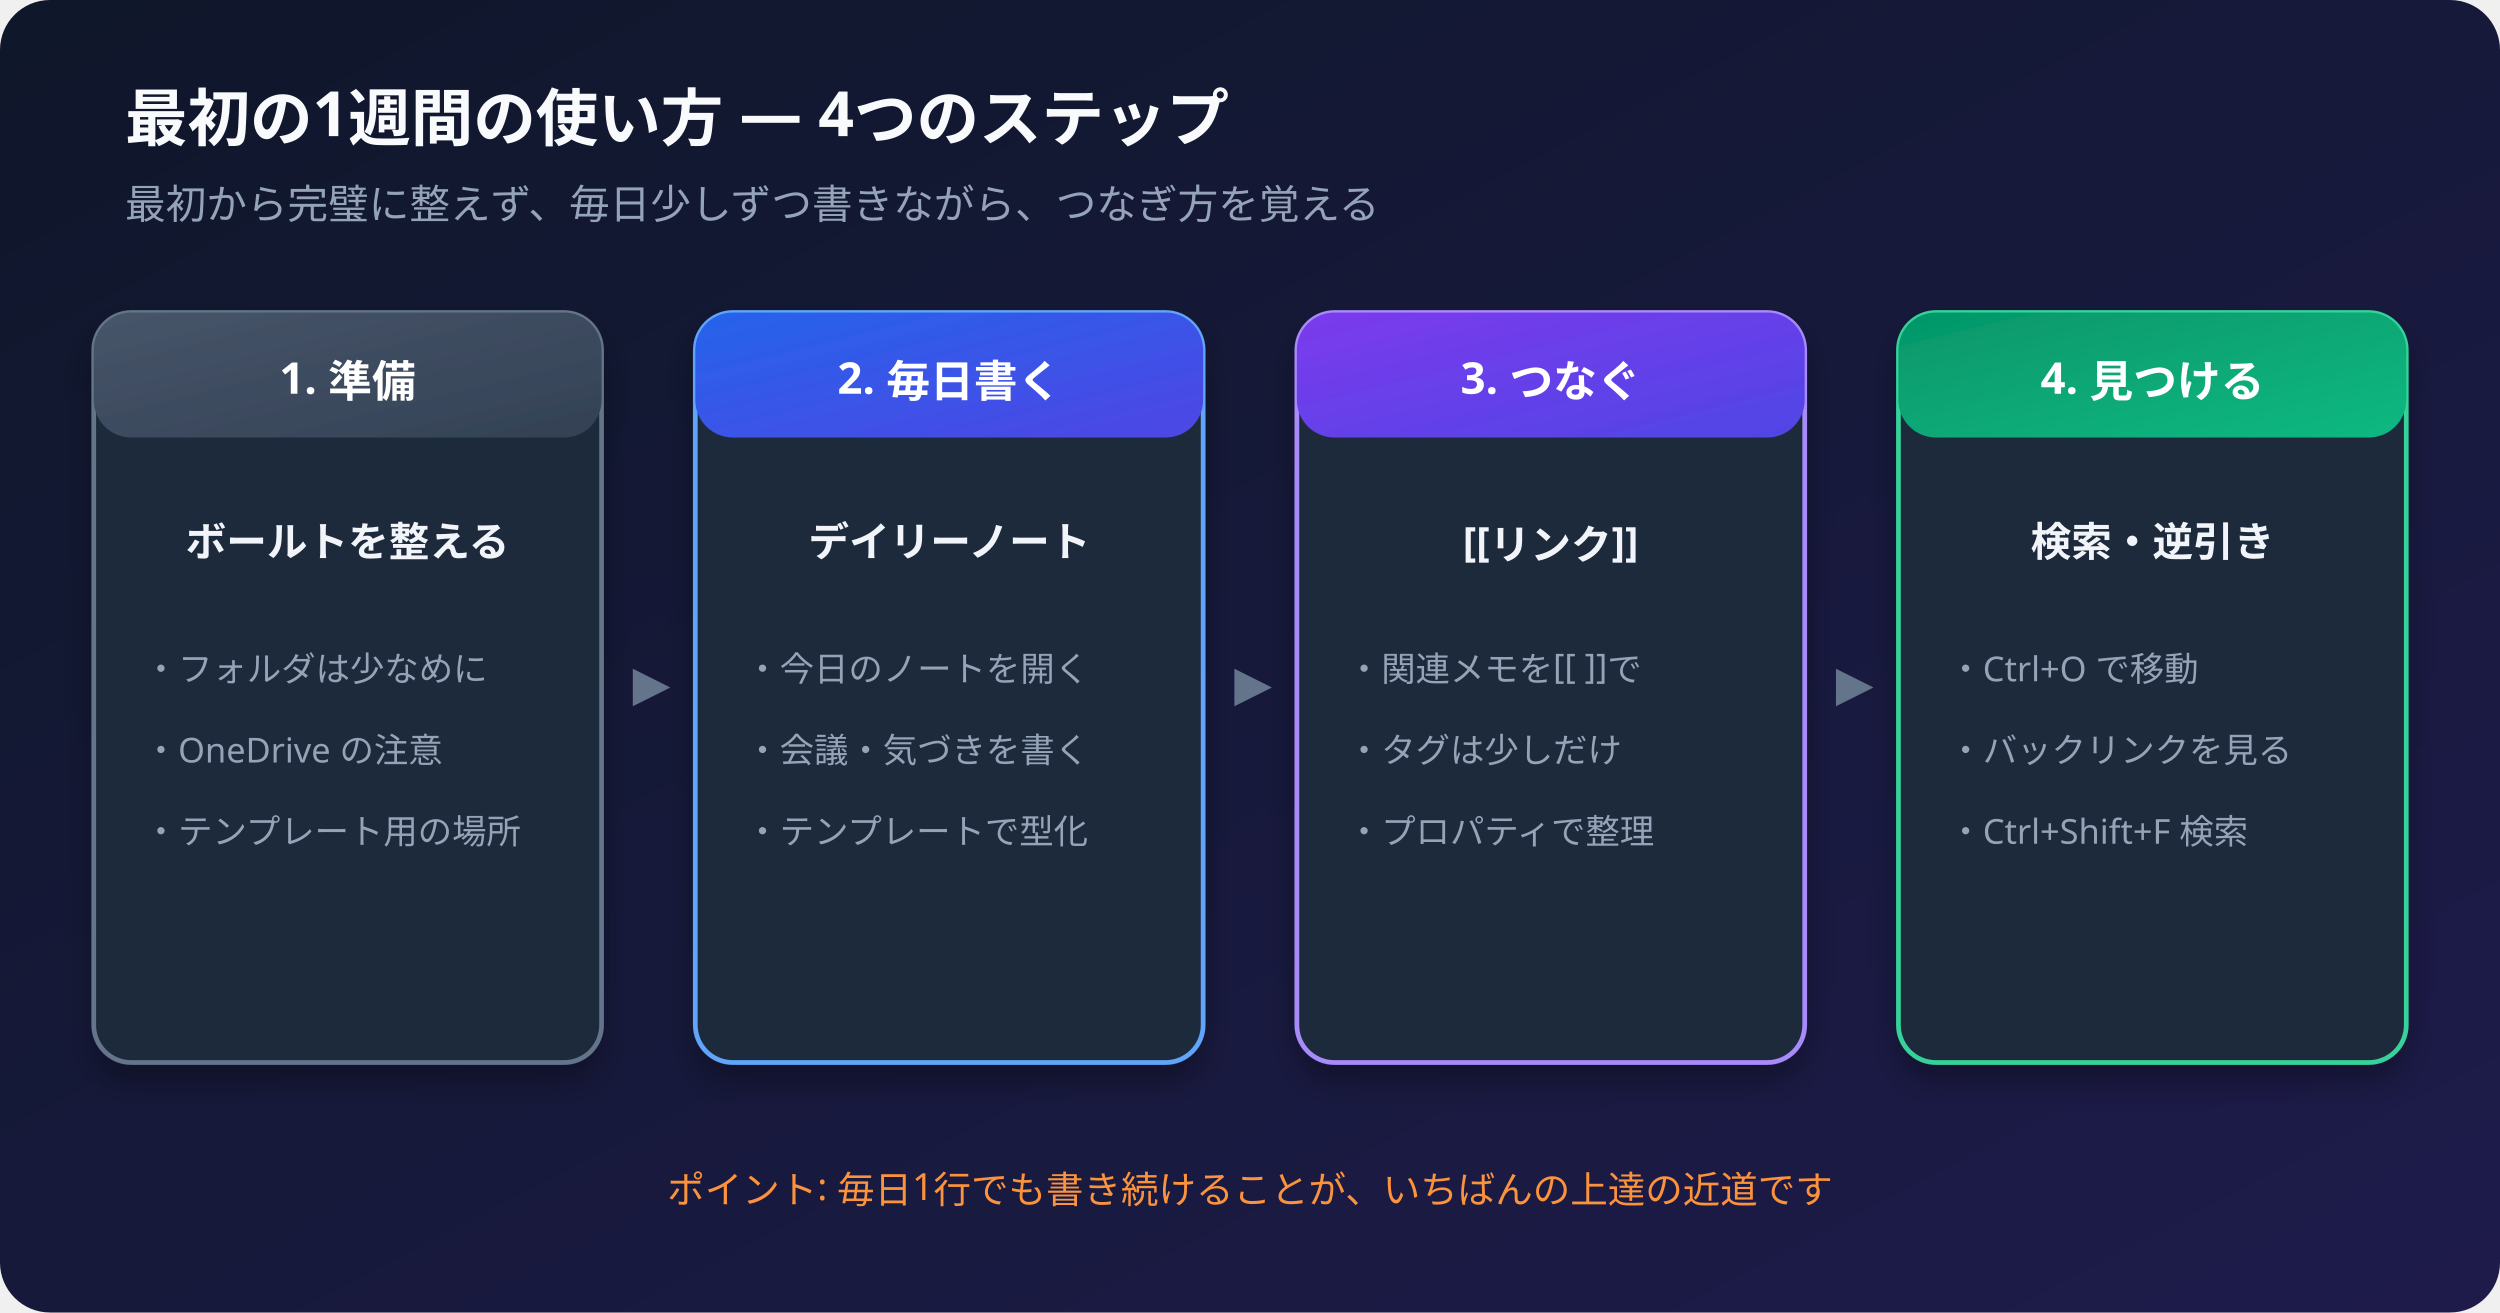
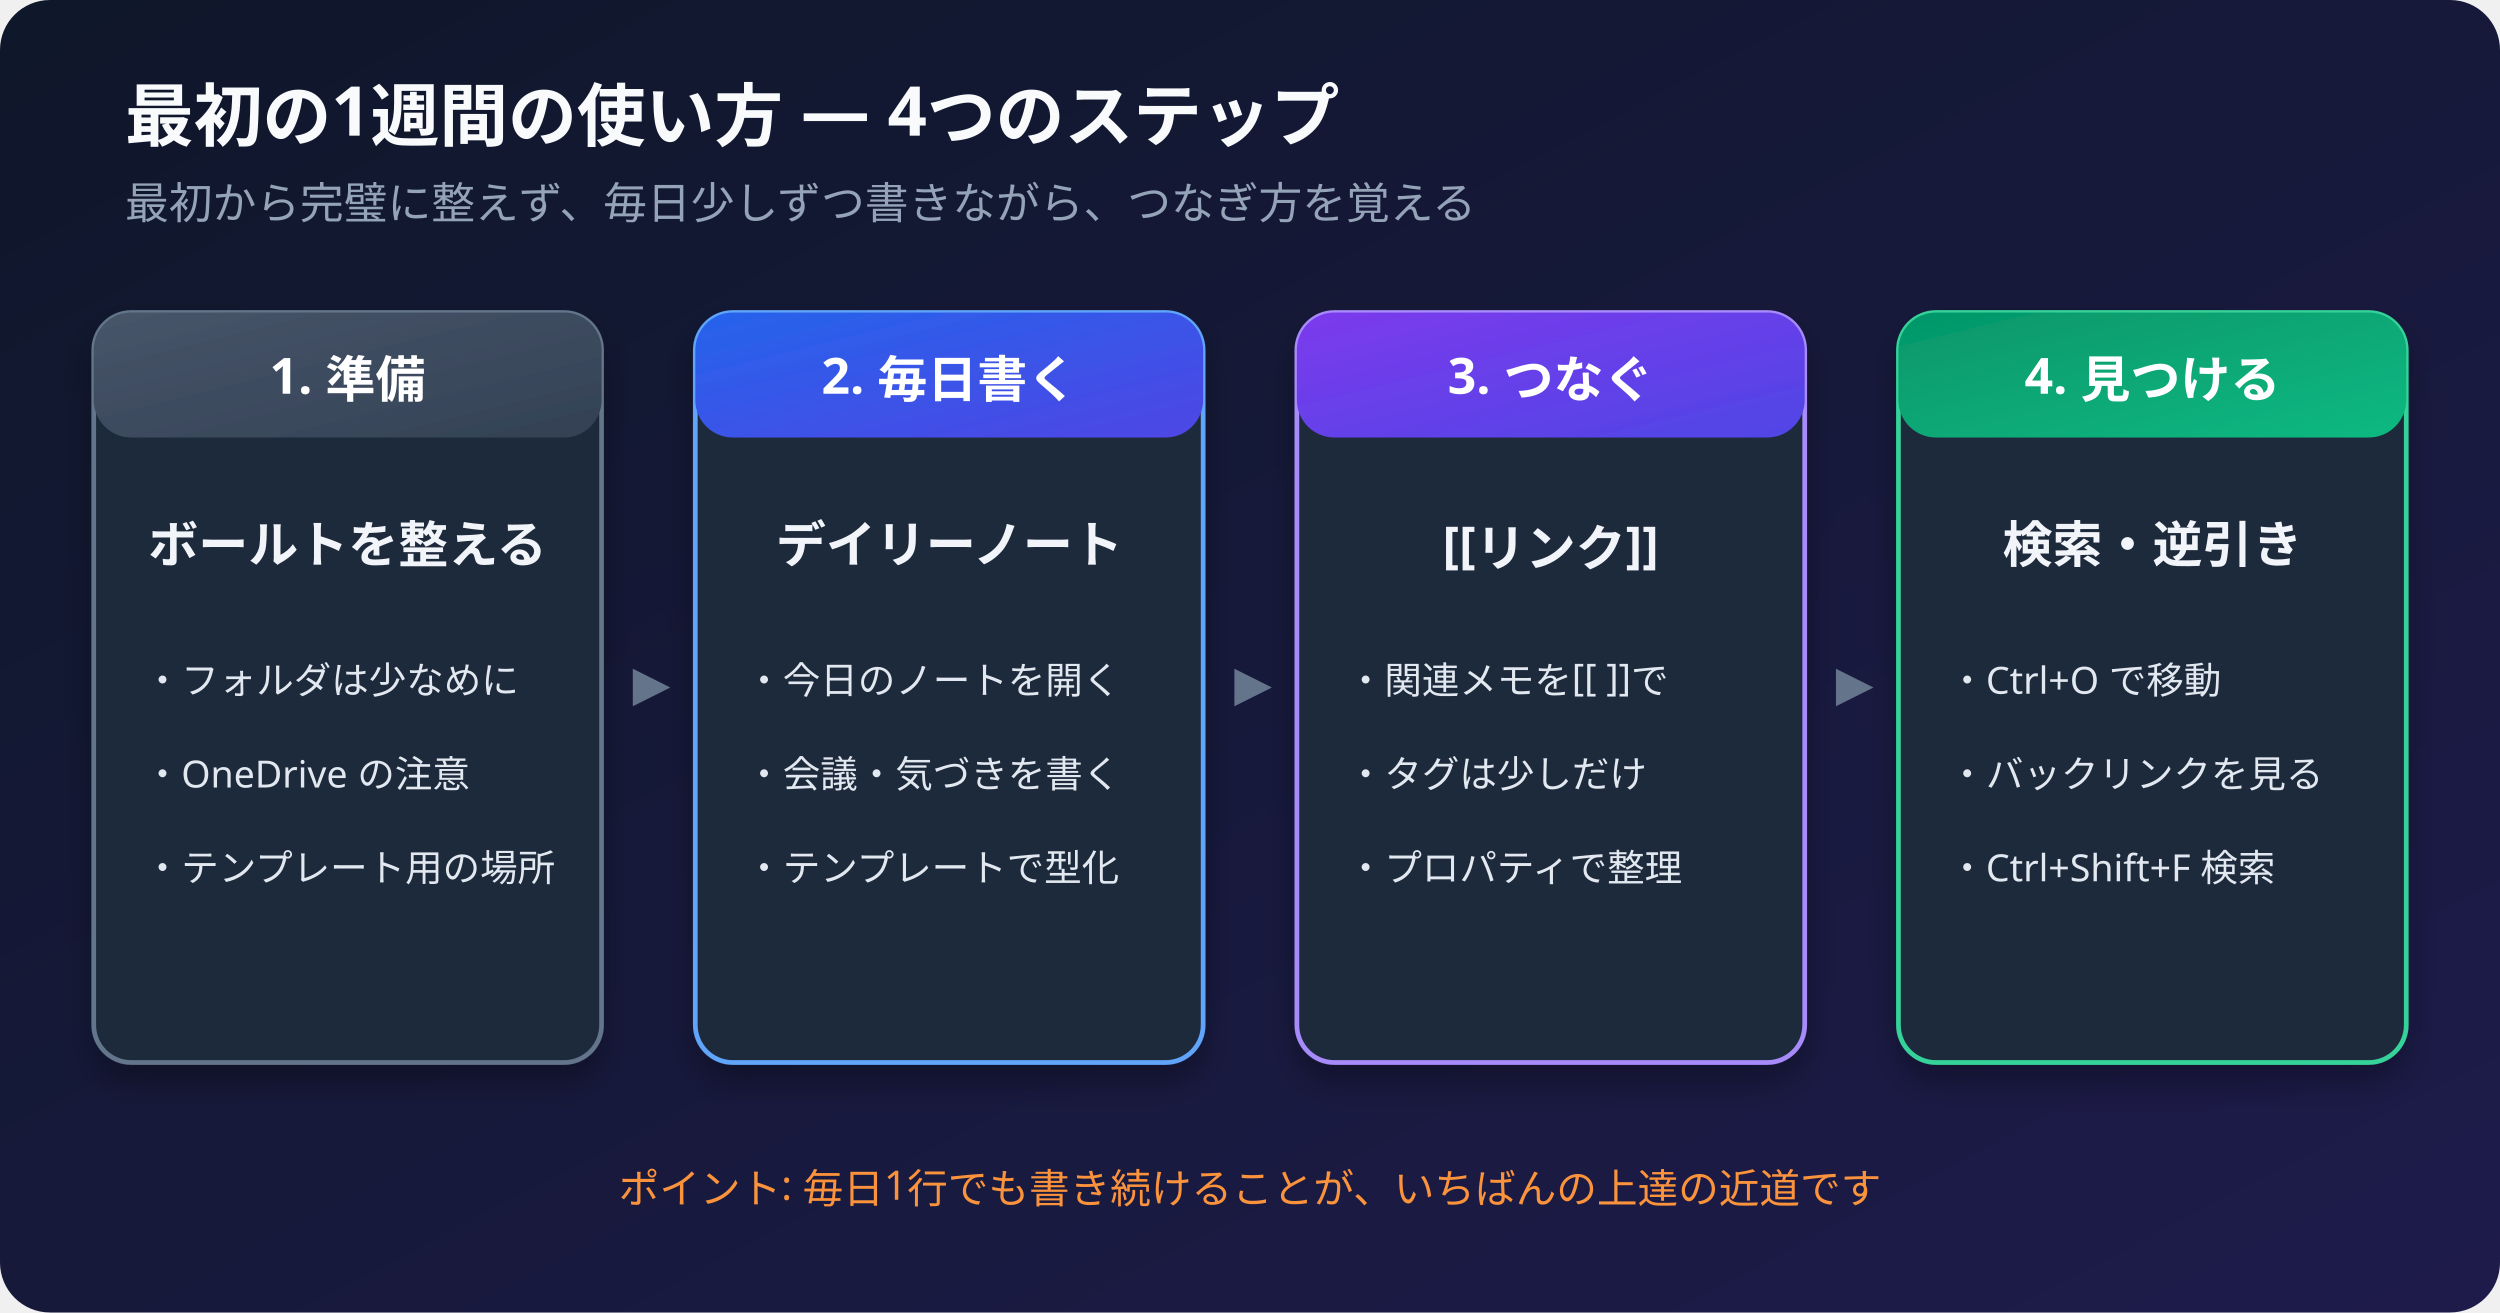
<svg xmlns="http://www.w3.org/2000/svg" viewBox="0 0 800 420" width="100%" height="100%">
  <defs>
    <linearGradient id="bgGrad" x1="0%" y1="0%" x2="100%" y2="100%">
      <stop offset="0%" stop-color="#0f172a" />
      <stop offset="100%" stop-color="#1e1b4b" />
    </linearGradient>
    <linearGradient id="g_gray" x1="0%" y1="0%" x2="100%" y2="100%">
      <stop offset="0%" stop-color="#475569" />
      <stop offset="100%" stop-color="#334155" />
    </linearGradient>
    <linearGradient id="g_purple" x1="0%" y1="0%" x2="100%" y2="100%">
      <stop offset="0%" stop-color="#7c3aed" />
      <stop offset="100%" stop-color="#4f46e5" />
    </linearGradient>
    <linearGradient id="g_blue" x1="0%" y1="0%" x2="100%" y2="100%">
      <stop offset="0%" stop-color="#2563eb" />
      <stop offset="100%" stop-color="#4f46e5" />
    </linearGradient>
    <linearGradient id="g_orange" x1="0%" y1="0%" x2="100%" y2="100%">
      <stop offset="0%" stop-color="#d97706" />
      <stop offset="100%" stop-color="#ea580c" />
    </linearGradient>
    <linearGradient id="g_green" x1="0%" y1="0%" x2="100%" y2="100%">
      <stop offset="0%" stop-color="#059669" />
      <stop offset="100%" stop-color="#10b981" />
    </linearGradient>
    <linearGradient id="g_teal" x1="0%" y1="0%" x2="100%" y2="100%">
      <stop offset="0%" stop-color="#0d9488" />
      <stop offset="100%" stop-color="#0891b2" />
    </linearGradient>
    <filter id="shadow" x="-10%" y="-10%" width="120%" height="120%">
      <feDropShadow dx="0" dy="6" stdDeviation="5" flood-color="#000" flood-opacity="0.3" />
    </filter>
  </defs>
  <rect width="800" height="420" rx="16" fill="url(#bgGrad)" />
-   <text x="40" y="45" fill="#f8fafc" font-family="sans-serif" font-size="20" font-weight="bold">最初の1週間の使い方 ― 4つのステップ</text>
-   <text x="40" y="70" fill="#94a3b8" font-family="sans-serif" font-size="13">最初から完璧に整えず、毎日少しずつ書きながら、つなぎ方を覚える</text>
+   <text x="40" y="45" fill="#f8fafc" font-family="sans-serif" font-size="22" font-weight="bold">最初の1週間の使い方 ― 4つのステップ</text>
+   <text x="40" y="70" fill="#94a3b8" font-family="sans-serif" font-size="14">最初から完璧に整えず、毎日少しずつ書きながら、つなぎ方を覚える</text>
  <g filter="url(#shadow)">
    <rect x="30.0" y="100" width="162.5" height="240" rx="12" fill="#1e293b" stroke="#64748b" stroke-width="1.5" />
    <rect x="30.0" y="100" width="162.5" height="40" rx="12" fill="url(#g_gray)" />
-     <text x="111.2" y="126" text-anchor="middle" fill="#ffffff" font-family="sans-serif" font-size="14" font-weight="bold">1. 準備</text>
-     <text x="111.2" y="178" text-anchor="middle" fill="#f1f5f9" font-family="sans-serif" font-size="13" font-weight="bold">ボールトを整える</text>
-     <text x="46.0" y="218" fill="#94a3b8" font-family="sans-serif" font-size="11">・フォルダは少なめに</text>
-     <text x="46.0" y="244" fill="#94a3b8" font-family="sans-serif" font-size="11">・OneDrive の注意</text>
-     <text x="46.0" y="270" fill="#94a3b8" font-family="sans-serif" font-size="11">・テンプレート用の場所</text>
+     <text x="111.2" y="126" text-anchor="middle" fill="#ffffff" font-family="sans-serif" font-size="16" font-weight="bold">1. 準備</text>
+     <text x="111.2" y="180" text-anchor="middle" fill="#f1f5f9" font-family="sans-serif" font-size="16" font-weight="bold">ボールトを整える</text>
+     <text x="46.0" y="222" fill="#e2e8f0" font-family="sans-serif" font-size="12">・フォルダは少なめに</text>
+     <text x="46.0" y="252" fill="#e2e8f0" font-family="sans-serif" font-size="12">・OneDrive の注意</text>
+     <text x="46.0" y="282" fill="#e2e8f0" font-family="sans-serif" font-size="12">・テンプレート用の場所</text>
  </g>
  <polygon points="202.5,226.0 202.5,214.0 214.5,220.0" fill="#64748b" />
  <g filter="url(#shadow)">
    <rect x="222.5" y="100" width="162.5" height="240" rx="12" fill="#1e293b" stroke="#60a5fa" stroke-width="1.5" />
    <rect x="222.5" y="100" width="162.5" height="40" rx="12" fill="url(#g_blue)" />
-     <text x="303.8" y="126" text-anchor="middle" fill="#ffffff" font-family="sans-serif" font-size="14" font-weight="bold">2. 毎日書く</text>
-     <text x="303.8" y="178" text-anchor="middle" fill="#f1f5f9" font-family="sans-serif" font-size="13" font-weight="bold">デイリーノート</text>
-     <text x="238.5" y="218" fill="#94a3b8" font-family="sans-serif" font-size="11">・今日のノートを開く</text>
-     <text x="238.5" y="244" fill="#94a3b8" font-family="sans-serif" font-size="11">・会議・気づきを書く</text>
-     <text x="238.5" y="270" fill="#94a3b8" font-family="sans-serif" font-size="11">・テンプレートで型化</text>
+     <text x="303.8" y="126" text-anchor="middle" fill="#ffffff" font-family="sans-serif" font-size="16" font-weight="bold">2. 毎日書く</text>
+     <text x="303.8" y="180" text-anchor="middle" fill="#f1f5f9" font-family="sans-serif" font-size="16" font-weight="bold">デイリーノート</text>
+     <text x="238.5" y="222" fill="#e2e8f0" font-family="sans-serif" font-size="12">・今日のノートを開く</text>
+     <text x="238.5" y="252" fill="#e2e8f0" font-family="sans-serif" font-size="12">・会議・気づきを書く</text>
+     <text x="238.5" y="282" fill="#e2e8f0" font-family="sans-serif" font-size="12">・テンプレートで型化</text>
  </g>
  <polygon points="395.0,226.0 395.0,214.0 407.0,220.0" fill="#64748b" />
  <g filter="url(#shadow)">
    <rect x="415.0" y="100" width="162.5" height="240" rx="12" fill="#1e293b" stroke="#a78bfa" stroke-width="1.5" />
    <rect x="415.0" y="100" width="162.5" height="40" rx="12" fill="url(#g_purple)" />
-     <text x="496.2" y="126" text-anchor="middle" fill="#ffffff" font-family="sans-serif" font-size="14" font-weight="bold">3. つなぐ</text>
-     <text x="496.2" y="178" text-anchor="middle" fill="#f1f5f9" font-family="sans-serif" font-size="13" font-weight="bold">[[リンク]]</text>
-     <text x="431.0" y="218" fill="#94a3b8" font-family="sans-serif" font-size="11">・関連メモを[[ ]]で</text>
-     <text x="431.0" y="244" fill="#94a3b8" font-family="sans-serif" font-size="11">・タグは少しだけ</text>
-     <text x="431.0" y="270" fill="#94a3b8" font-family="sans-serif" font-size="11">・プロパティで整理</text>
+     <text x="496.2" y="126" text-anchor="middle" fill="#ffffff" font-family="sans-serif" font-size="16" font-weight="bold">3. つなぐ</text>
+     <text x="496.2" y="180" text-anchor="middle" fill="#f1f5f9" font-family="sans-serif" font-size="16" font-weight="bold">[[リンク]]</text>
+     <text x="431.0" y="222" fill="#e2e8f0" font-family="sans-serif" font-size="12">・関連メモを[[ ]]で</text>
+     <text x="431.0" y="252" fill="#e2e8f0" font-family="sans-serif" font-size="12">・タグは少しだけ</text>
+     <text x="431.0" y="282" fill="#e2e8f0" font-family="sans-serif" font-size="12">・プロパティで整理</text>
  </g>
  <polygon points="587.5,226.0 587.5,214.0 599.5,220.0" fill="#64748b" />
  <g filter="url(#shadow)">
    <rect x="607.5" y="100" width="162.5" height="240" rx="12" fill="#1e293b" stroke="#34d399" stroke-width="1.5" />
    <rect x="607.5" y="100" width="162.5" height="40" rx="12" fill="url(#g_green)" />
-     <text x="688.8" y="126" text-anchor="middle" fill="#ffffff" font-family="sans-serif" font-size="14" font-weight="bold">4. 見つける</text>
-     <text x="688.8" y="178" text-anchor="middle" fill="#f1f5f9" font-family="sans-serif" font-size="13" font-weight="bold">検索・逆引き</text>
-     <text x="623.5" y="218" fill="#94a3b8" font-family="sans-serif" font-size="11">・Ctrl+O で移動</text>
-     <text x="623.5" y="244" fill="#94a3b8" font-family="sans-serif" font-size="11">・バックリンクを見る</text>
-     <text x="623.5" y="270" fill="#94a3b8" font-family="sans-serif" font-size="11">・Ctrl+Shift+F 検索</text>
+     <text x="688.8" y="126" text-anchor="middle" fill="#ffffff" font-family="sans-serif" font-size="16" font-weight="bold">4. 見つける</text>
+     <text x="688.8" y="180" text-anchor="middle" fill="#f1f5f9" font-family="sans-serif" font-size="16" font-weight="bold">検索・逆引き</text>
+     <text x="623.5" y="222" fill="#e2e8f0" font-family="sans-serif" font-size="12">・Ctrl+O で移動</text>
+     <text x="623.5" y="252" fill="#e2e8f0" font-family="sans-serif" font-size="12">・バックリンクを見る</text>
+     <text x="623.5" y="282" fill="#e2e8f0" font-family="sans-serif" font-size="12">・Ctrl+Shift+F 検索</text>
  </g>
-   <text x="400" y="385" text-anchor="middle" fill="#fb923c" font-family="sans-serif" font-size="12">ポイント: 毎日1行でも書き続けることが、いちばんの上達の近道です</text>
+   <text x="400" y="385" text-anchor="middle" fill="#fb923c" font-family="sans-serif" font-size="13">ポイント: 毎日1行でも書き続けることが、いちばんの上達の近道です</text>
</svg>
